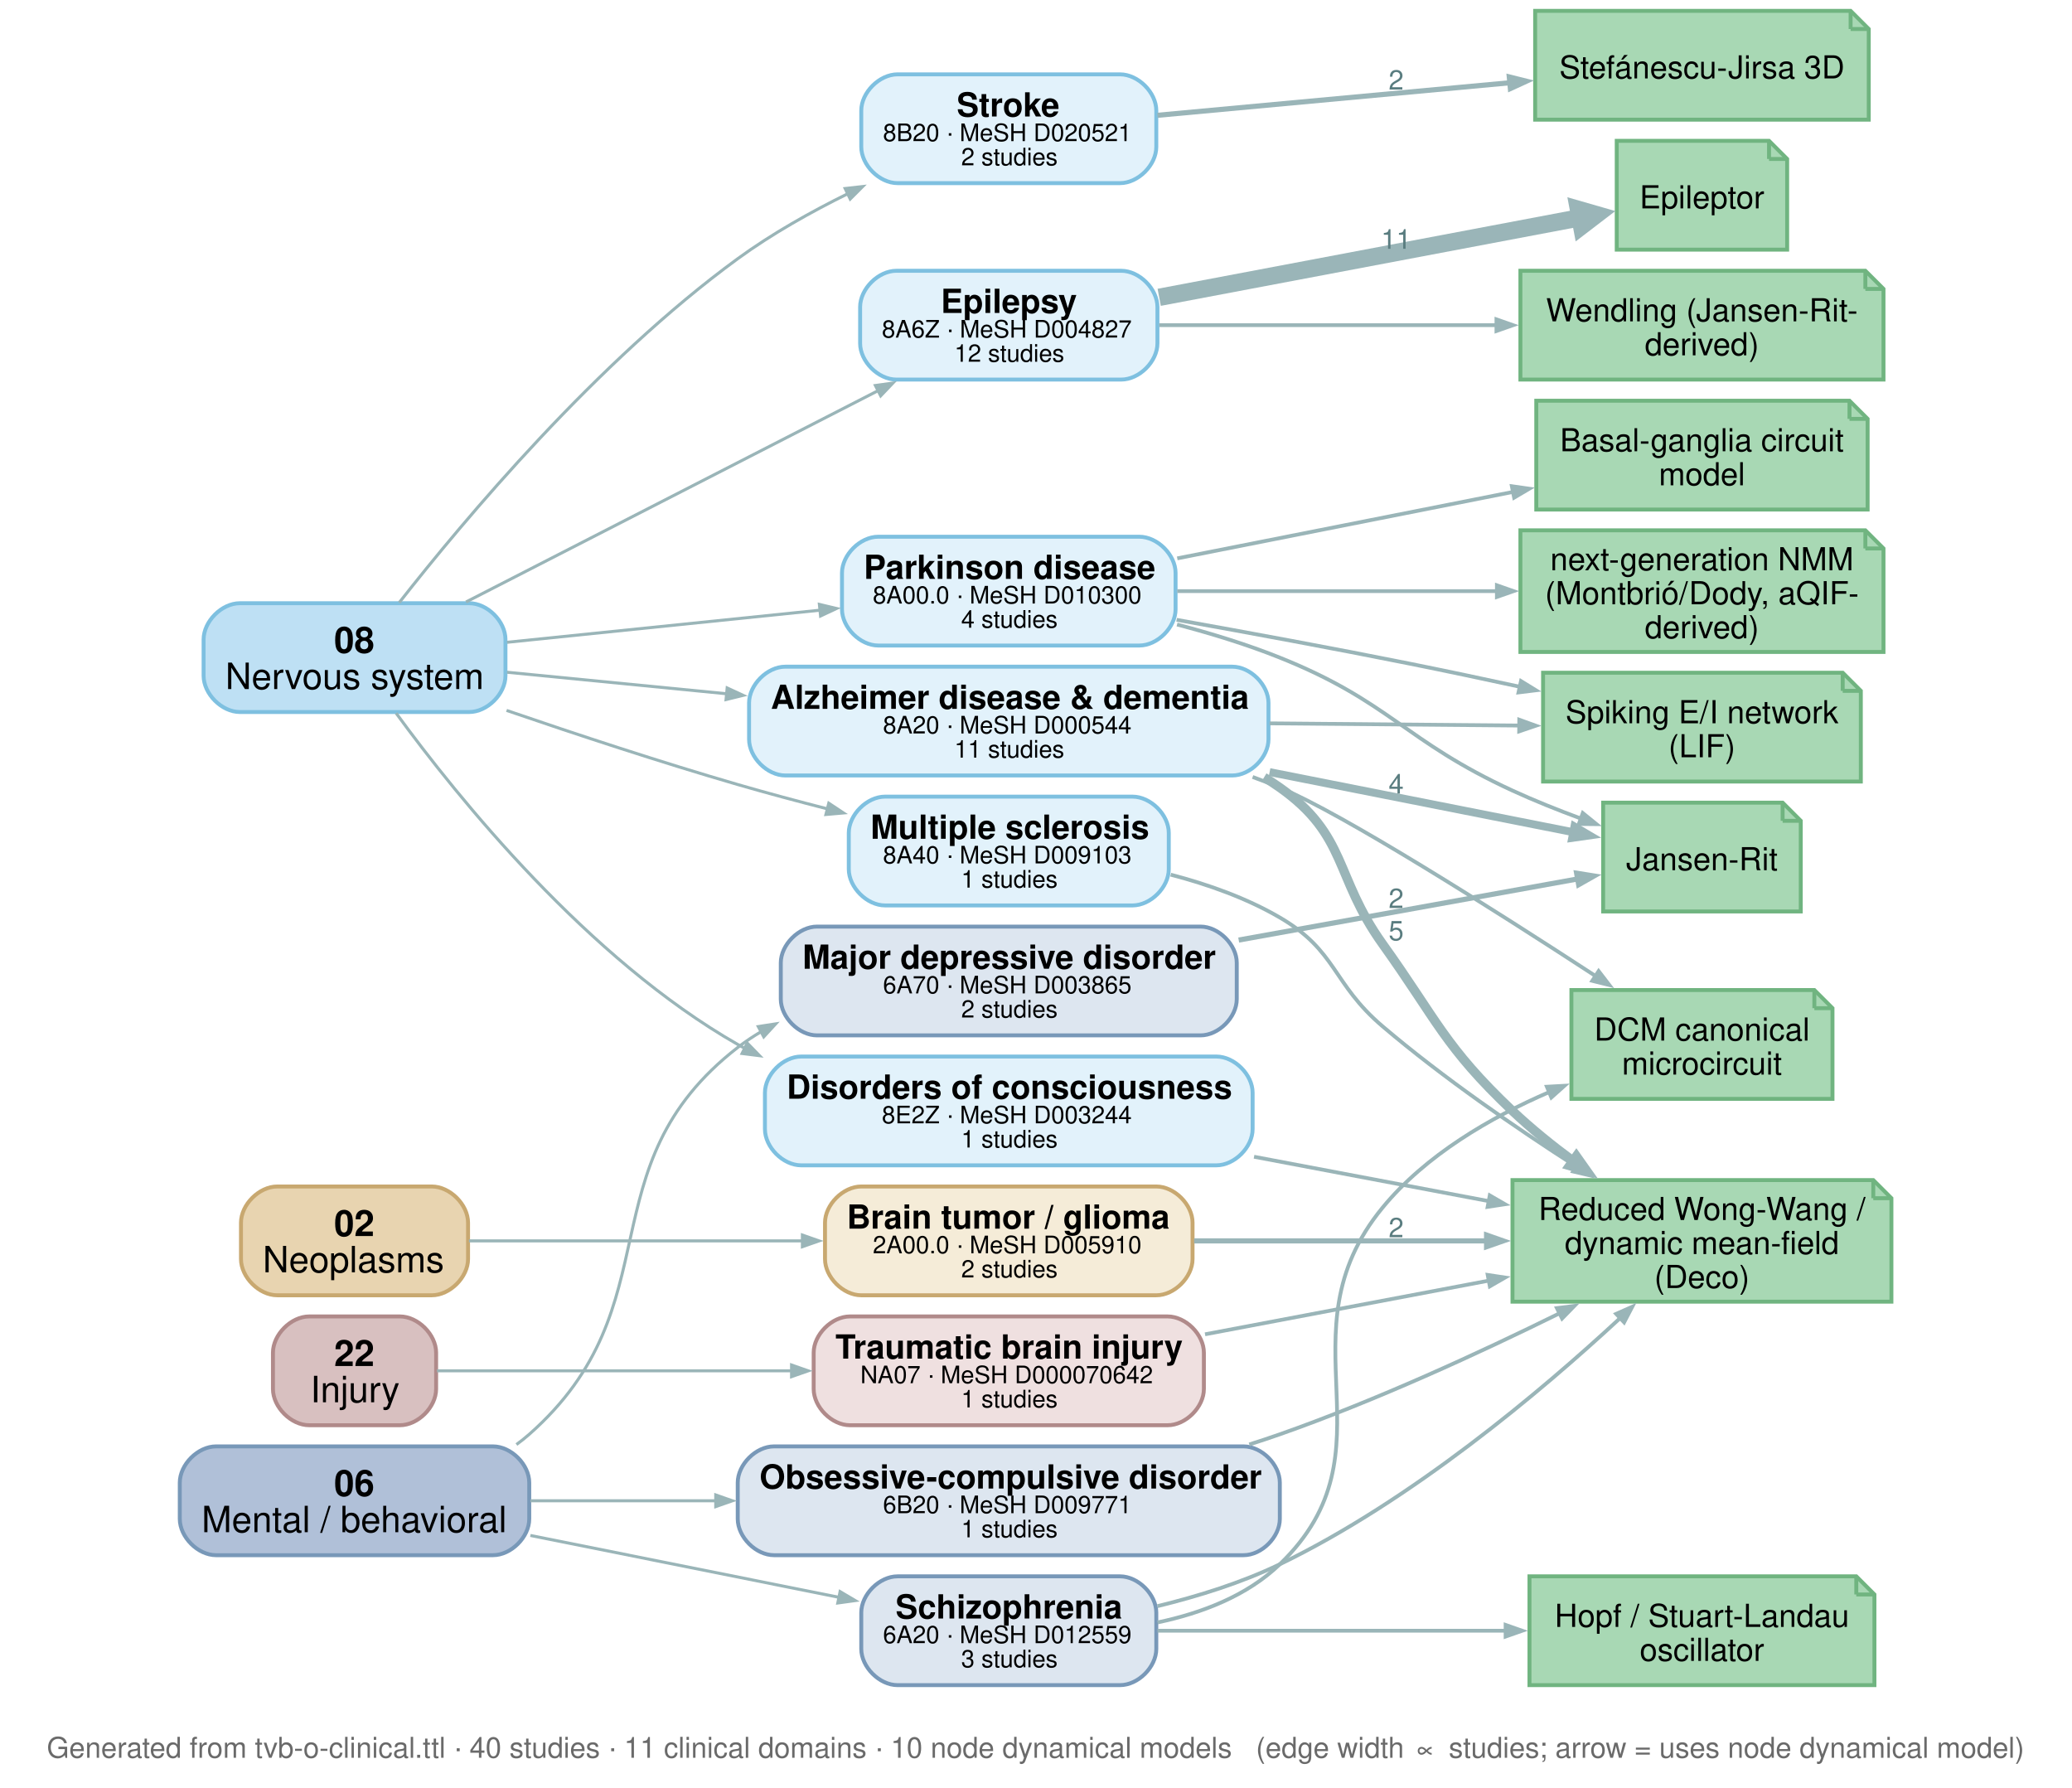
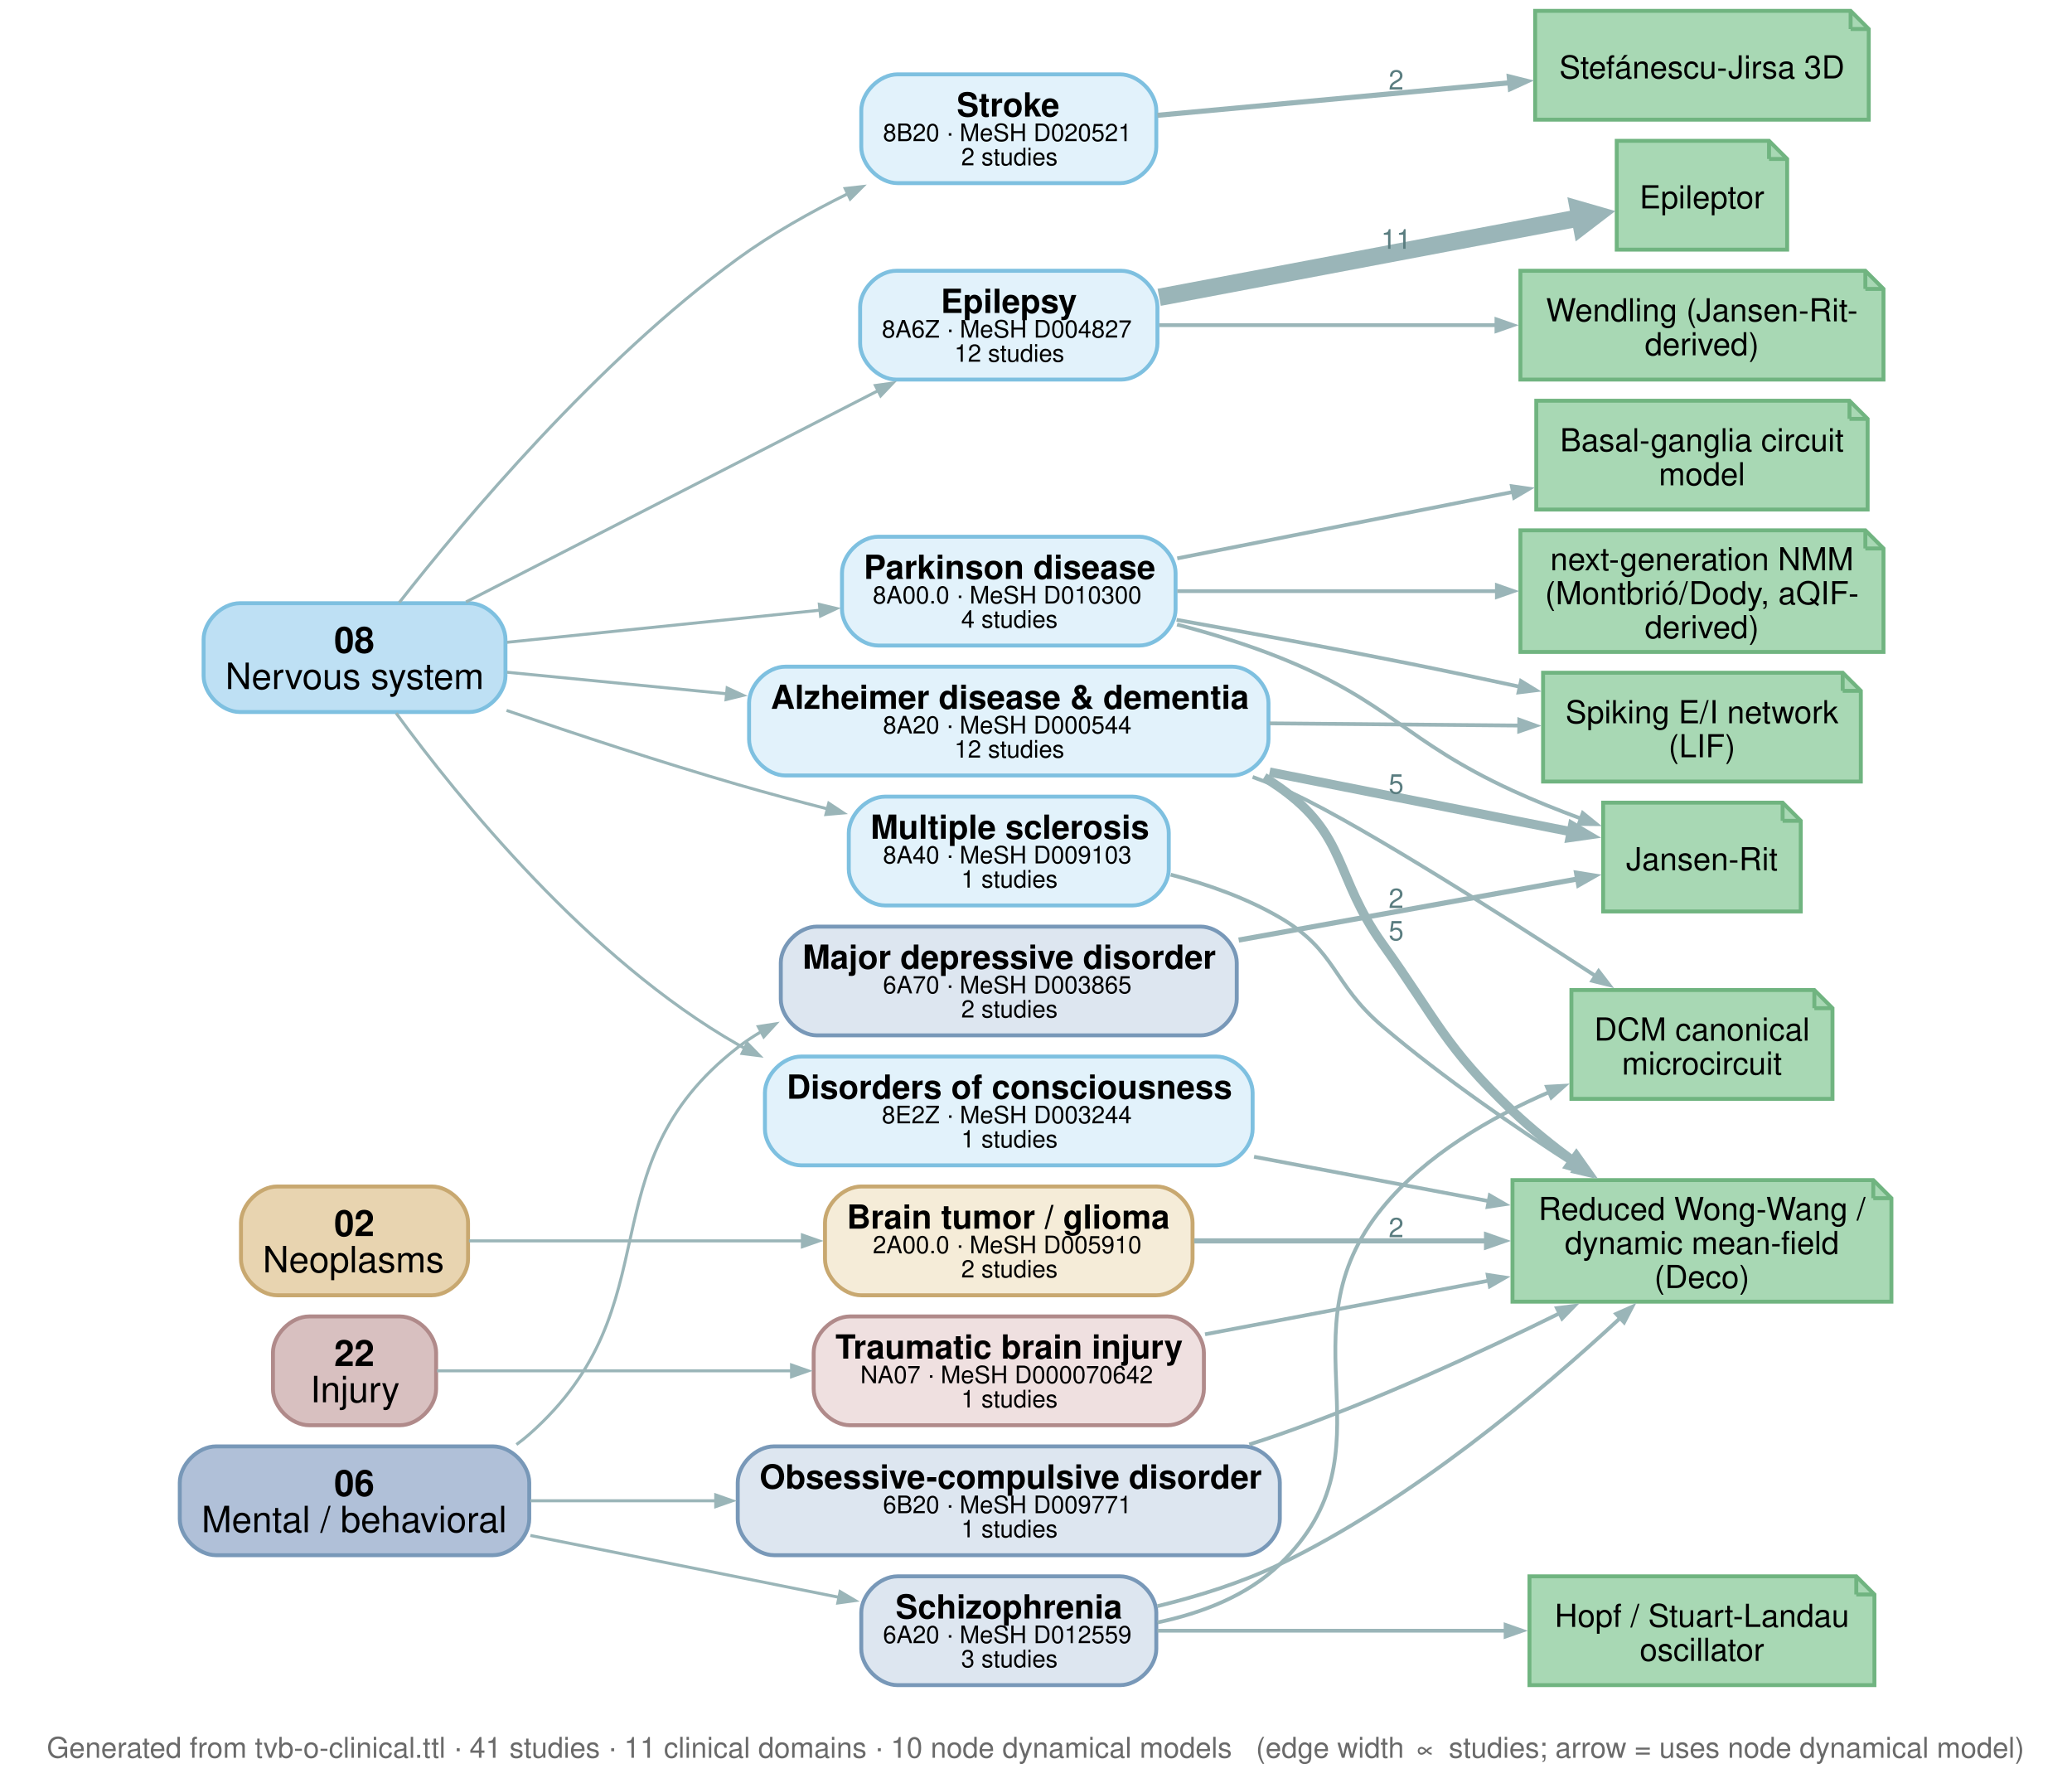
<svg xmlns="http://www.w3.org/2000/svg" width="451pt" height="389pt" viewBox="0.00 0.00 451.00 389.00">
  <g id="graph0" class="graph" transform="scale(0.657706 0.657706) rotate(0) translate(3.6 587.85)">
-     <text xml:space="preserve" text-anchor="middle" x="339.12" y="-6.22" font-family="Helvetica,sans-Serif" font-size="9.50" fill="#6a6a6a">Generated from tvb-o-clinical.ttl · 40 studies · 11 clinical domains · 10 node dynamical models   (edge width ∝ studies; arrow = uses node dynamical model)</text>
+     <text xml:space="preserve" text-anchor="middle" x="339.12" y="-6.22" font-family="Helvetica,sans-Serif" font-size="9.50" fill="#6a6a6a">Generated from tvb-o-clinical.ttl · 41 studies · 11 clinical domains · 10 node dynamical models   (edge width ∝ studies; arrow = uses node dynamical model)</text>
    <g id="node1" class="node">
      <path fill="#bee0f4" stroke="#7ec0e0" stroke-width="1.3" d="M151.68,-388.25C151.68,-388.25 75.78,-388.25 75.78,-388.25 69.78,-388.25 63.78,-382.25 63.78,-376.25 63.78,-376.25 63.78,-364.25 63.78,-364.25 63.78,-358.25 69.78,-352.25 75.78,-352.25 75.78,-352.25 151.68,-352.25 151.68,-352.25 157.68,-352.25 163.68,-358.25 163.68,-364.25 163.68,-364.25 163.68,-376.25 163.68,-376.25 163.68,-382.25 157.68,-388.25 151.68,-388.25" />
      <text xml:space="preserve" text-anchor="start" x="106.98" y="-371.85" font-family="Helvetica,sans-Serif" font-weight="bold" font-size="12.00">08</text>
      <text xml:space="preserve" text-anchor="start" x="70.98" y="-359.85" font-family="Helvetica,sans-Serif" font-size="12.00">Nervous system</text>
    </g>
    <g id="node5" class="node">
      <path fill="#e2f2fb" stroke="#7ec0e0" stroke-width="1.3" d="M367.45,-498.25C367.45,-498.25 293.05,-498.25 293.05,-498.25 287.05,-498.25 281.05,-492.25 281.05,-486.25 281.05,-486.25 281.05,-474.25 281.05,-474.25 281.05,-468.25 287.05,-462.25 293.05,-462.25 293.05,-462.25 367.45,-462.25 367.45,-462.25 373.45,-462.25 379.45,-468.25 379.45,-474.25 379.45,-474.25 379.45,-486.25 379.45,-486.25 379.45,-492.25 373.45,-498.25 367.45,-498.25" />
      <text xml:space="preserve" text-anchor="start" x="307.75" y="-484.3" font-family="Helvetica,sans-Serif" font-weight="bold" font-size="11.00">Epilepsy</text>
      <text xml:space="preserve" text-anchor="start" x="288.25" y="-476.15" font-family="Helvetica,sans-Serif" font-size="8.00">8A6Z · MeSH D004827</text>
      <text xml:space="preserve" text-anchor="start" x="312.25" y="-468.15" font-family="Helvetica,sans-Serif" font-size="8.00">12 studies</text>
    </g>
    <g id="edge1" class="edge">
      <path fill="none" stroke="#9ab5b8" d="M150.63,-388.66C188.22,-407.94 247.21,-438.18 287.01,-458.59" />
      <polygon fill="#9ab5b8" stroke="#9ab5b8" points="286.11,-460.29 291.88,-461.09 287.86,-456.87 286.11,-460.29" />
    </g>
    <g id="node6" class="node">
      <path fill="#e2f2fb" stroke="#7ec0e0" stroke-width="1.3" d="M404.2,-367.25C404.2,-367.25 256.3,-367.25 256.3,-367.25 250.3,-367.25 244.3,-361.25 244.3,-355.25 244.3,-355.25 244.3,-343.25 244.3,-343.25 244.3,-337.25 250.3,-331.25 256.3,-331.25 256.3,-331.25 404.2,-331.25 404.2,-331.25 410.2,-331.25 416.2,-337.25 416.2,-343.25 416.2,-343.25 416.2,-355.25 416.2,-355.25 416.2,-361.25 410.2,-367.25 404.2,-367.25" />
      <text xml:space="preserve" text-anchor="start" x="251.5" y="-353.3" font-family="Helvetica,sans-Serif" font-weight="bold" font-size="11.00">Alzheimer disease &amp; dementia</text>
      <text xml:space="preserve" text-anchor="start" x="288.62" y="-345.15" font-family="Helvetica,sans-Serif" font-size="8.00">8A20 · MeSH D000544</text>
-       <text xml:space="preserve" text-anchor="start" x="312.25" y="-337.15" font-family="Helvetica,sans-Serif" font-size="8.00">11 studies</text>
+       <text xml:space="preserve" text-anchor="start" x="312.25" y="-337.15" font-family="Helvetica,sans-Serif" font-size="8.00">12 studies</text>
    </g>
    <g id="edge2" class="edge">
      <path fill="none" stroke="#9ab5b8" d="M164.21,-365.41C185.91,-363.28 212.1,-360.72 237.16,-358.26" />
      <polygon fill="#9ab5b8" stroke="#9ab5b8" points="237.05,-360.21 242.34,-357.76 236.68,-356.38 237.05,-360.21" />
    </g>
    <g id="node7" class="node">
      <path fill="#e2f2fb" stroke="#7ec0e0" stroke-width="1.3" d="M373.45,-410.25C373.45,-410.25 287.05,-410.25 287.05,-410.25 281.05,-410.25 275.05,-404.25 275.05,-398.25 275.05,-398.25 275.05,-386.25 275.05,-386.25 275.05,-380.25 281.05,-374.25 287.05,-374.25 287.05,-374.25 373.45,-374.25 373.45,-374.25 379.45,-374.25 385.45,-380.25 385.45,-386.25 385.45,-386.25 385.45,-398.25 385.45,-398.25 385.45,-404.25 379.45,-410.25 373.45,-410.25" />
      <text xml:space="preserve" text-anchor="start" x="282.25" y="-396.3" font-family="Helvetica,sans-Serif" font-weight="bold" font-size="11.00">Parkinson disease</text>
      <text xml:space="preserve" text-anchor="start" x="285.25" y="-388.15" font-family="Helvetica,sans-Serif" font-size="8.00">8A00.0 · MeSH D010300</text>
      <text xml:space="preserve" text-anchor="start" x="314.5" y="-380.15" font-family="Helvetica,sans-Serif" font-size="8.00">4 studies</text>
    </g>
    <g id="edge4" class="edge">
      <path fill="none" stroke="#9ab5b8" d="M164.21,-375.32C195.06,-378.49 234.98,-382.58 267.84,-385.95" />
      <polygon fill="#9ab5b8" stroke="#9ab5b8" points="267.57,-387.86 273.24,-386.51 267.96,-384.03 267.57,-387.86" />
    </g>
    <g id="node8" class="node">
      <path fill="#e2f2fb" stroke="#7ec0e0" stroke-width="1.3" d="M367.07,-563.25C367.07,-563.25 293.43,-563.25 293.43,-563.25 287.43,-563.25 281.43,-557.25 281.43,-551.25 281.43,-551.25 281.43,-539.25 281.43,-539.25 281.43,-533.25 287.43,-527.25 293.43,-527.25 293.43,-527.25 367.07,-527.25 367.07,-527.25 373.07,-527.25 379.07,-533.25 379.07,-539.25 379.07,-539.25 379.07,-551.25 379.07,-551.25 379.07,-557.25 373.07,-563.25 367.07,-563.25" />
      <text xml:space="preserve" text-anchor="start" x="313" y="-549.3" font-family="Helvetica,sans-Serif" font-weight="bold" font-size="11.00">Stroke</text>
      <text xml:space="preserve" text-anchor="start" x="288.62" y="-541.15" font-family="Helvetica,sans-Serif" font-size="8.00">8B20 · MeSH D020521</text>
      <text xml:space="preserve" text-anchor="start" x="314.5" y="-533.15" font-family="Helvetica,sans-Serif" font-size="8.00">2 studies</text>
    </g>
    <g id="edge5" class="edge">
      <path fill="none" stroke="#9ab5b8" d="M128.52,-388.45C150.04,-415.9 194,-468.29 240.55,-502.25 251.72,-510.4 264.67,-517.69 277.17,-523.85" />
      <polygon fill="#9ab5b8" stroke="#9ab5b8" points="276.1,-525.47 281.89,-526.12 277.77,-522 276.1,-525.47" />
    </g>
    <g id="node9" class="node">
      <path fill="#e2f2fb" stroke="#7ec0e0" stroke-width="1.3" d="M371.2,-324.25C371.2,-324.25 289.3,-324.25 289.3,-324.25 283.3,-324.25 277.3,-318.25 277.3,-312.25 277.3,-312.25 277.3,-300.25 277.3,-300.25 277.3,-294.25 283.3,-288.25 289.3,-288.25 289.3,-288.25 371.2,-288.25 371.2,-288.25 377.2,-288.25 383.2,-294.25 383.2,-300.25 383.2,-300.25 383.2,-312.25 383.2,-312.25 383.2,-318.25 377.2,-324.25 371.2,-324.25" />
      <text xml:space="preserve" text-anchor="start" x="284.5" y="-310.3" font-family="Helvetica,sans-Serif" font-weight="bold" font-size="11.00">Multiple sclerosis</text>
      <text xml:space="preserve" text-anchor="start" x="288.62" y="-302.15" font-family="Helvetica,sans-Serif" font-size="8.00">8A40 · MeSH D009103</text>
      <text xml:space="preserve" text-anchor="start" x="314.5" y="-294.15" font-family="Helvetica,sans-Serif" font-size="8.00">1 studies</text>
    </g>
    <g id="edge7" class="edge">
      <path fill="none" stroke="#9ab5b8" d="M164.04,-352.78C187.14,-344.86 215.12,-335.64 240.55,-328.25 250.17,-325.46 260.45,-322.7 270.47,-320.14" />
      <polygon fill="#9ab5b8" stroke="#9ab5b8" points="270.68,-322.07 275.54,-318.85 269.73,-318.34 270.68,-322.07" />
    </g>
    <g id="node10" class="node">
      <path fill="#e2f2fb" stroke="#7ec0e0" stroke-width="1.3" d="M398.95,-238.25C398.95,-238.25 261.55,-238.25 261.55,-238.25 255.55,-238.25 249.55,-232.25 249.55,-226.25 249.55,-226.25 249.55,-214.25 249.55,-214.25 249.55,-208.25 255.55,-202.25 261.55,-202.25 261.55,-202.25 398.95,-202.25 398.95,-202.25 404.95,-202.25 410.95,-208.25 410.95,-214.25 410.95,-214.25 410.95,-226.25 410.95,-226.25 410.95,-232.25 404.95,-238.25 398.95,-238.25" />
      <text xml:space="preserve" text-anchor="start" x="256.75" y="-224.3" font-family="Helvetica,sans-Serif" font-weight="bold" font-size="11.00">Disorders of consciousness</text>
      <text xml:space="preserve" text-anchor="start" x="288.25" y="-216.15" font-family="Helvetica,sans-Serif" font-size="8.00">8E2Z · MeSH D003244</text>
      <text xml:space="preserve" text-anchor="start" x="314.5" y="-208.15" font-family="Helvetica,sans-Serif" font-size="8.00">1 studies</text>
    </g>
    <g id="edge9" class="edge">
      <path fill="none" stroke="#9ab5b8" d="M127.5,-351.86C148.01,-323.78 191.02,-270.51 240.55,-242.25 241.33,-241.81 242.11,-241.37 242.9,-240.95" />
      <polygon fill="#9ab5b8" stroke="#9ab5b8" points="243.69,-242.71 247.76,-238.53 241.98,-239.26 243.69,-242.71" />
    </g>
    <g id="node2" class="node">
      <path fill="#e8d4b0" stroke="#c8a870" stroke-width="1.3" d="M139.3,-195.25C139.3,-195.25 88.15,-195.25 88.15,-195.25 82.15,-195.25 76.15,-189.25 76.15,-183.25 76.15,-183.25 76.15,-171.25 76.15,-171.25 76.15,-165.25 82.15,-159.25 88.15,-159.25 88.15,-159.25 139.3,-159.25 139.3,-159.25 145.3,-159.25 151.3,-165.25 151.3,-171.25 151.3,-171.25 151.3,-183.25 151.3,-183.25 151.3,-189.25 145.3,-195.25 139.3,-195.25" />
      <text xml:space="preserve" text-anchor="start" x="106.98" y="-178.85" font-family="Helvetica,sans-Serif" font-weight="bold" font-size="12.00">02</text>
      <text xml:space="preserve" text-anchor="start" x="83.35" y="-166.85" font-family="Helvetica,sans-Serif" font-size="12.00">Neoplasms</text>
    </g>
    <g id="node11" class="node">
      <path fill="#f5ecd8" stroke="#c8a870" stroke-width="1.3" d="M379.07,-195.25C379.07,-195.25 281.43,-195.25 281.43,-195.25 275.43,-195.25 269.43,-189.25 269.43,-183.25 269.43,-183.25 269.43,-171.25 269.43,-171.25 269.43,-165.25 275.43,-159.25 281.43,-159.25 281.43,-159.25 379.07,-159.25 379.07,-159.25 385.07,-159.25 391.07,-165.25 391.07,-171.25 391.07,-171.25 391.07,-183.25 391.07,-183.25 391.07,-189.25 385.07,-195.25 379.07,-195.25" />
      <text xml:space="preserve" text-anchor="start" x="276.62" y="-181.3" font-family="Helvetica,sans-Serif" font-weight="bold" font-size="11.00">Brain tumor / glioma</text>
      <text xml:space="preserve" text-anchor="start" x="285.25" y="-173.15" font-family="Helvetica,sans-Serif" font-size="8.00">2A00.0 · MeSH D005910</text>
      <text xml:space="preserve" text-anchor="start" x="314.5" y="-165.15" font-family="Helvetica,sans-Serif" font-size="8.00">2 studies</text>
    </g>
    <g id="edge6" class="edge">
      <path fill="none" stroke="#9ab5b8" d="M151.6,-177.25C181.94,-177.25 225.73,-177.25 262.24,-177.25" />
      <polygon fill="#9ab5b8" stroke="#9ab5b8" points="261.95,-179.18 267.45,-177.25 261.95,-175.33 261.95,-179.18" />
    </g>
    <g id="node3" class="node">
      <path fill="#b0c0d8" stroke="#7898b8" stroke-width="1.3" d="M159.55,-109.25C159.55,-109.25 67.9,-109.25 67.9,-109.25 61.9,-109.25 55.9,-103.25 55.9,-97.25 55.9,-97.25 55.9,-85.25 55.9,-85.25 55.9,-79.25 61.9,-73.25 67.9,-73.25 67.9,-73.25 159.55,-73.25 159.55,-73.25 165.55,-73.25 171.55,-79.25 171.55,-85.25 171.55,-85.25 171.55,-97.25 171.55,-97.25 171.55,-103.25 165.55,-109.25 159.55,-109.25" />
      <text xml:space="preserve" text-anchor="start" x="106.98" y="-92.85" font-family="Helvetica,sans-Serif" font-weight="bold" font-size="12.00">06</text>
      <text xml:space="preserve" text-anchor="start" x="63.1" y="-80.85" font-family="Helvetica,sans-Serif" font-size="12.00">Mental / behavioral</text>
    </g>
    <g id="node12" class="node">
      <path fill="#dde6f0" stroke="#7898b8" stroke-width="1.3" d="M367.07,-66.25C367.07,-66.25 293.43,-66.25 293.43,-66.25 287.43,-66.25 281.43,-60.25 281.43,-54.25 281.43,-54.25 281.43,-42.25 281.43,-42.25 281.43,-36.25 287.43,-30.25 293.43,-30.25 293.43,-30.25 367.07,-30.25 367.07,-30.25 373.07,-30.25 379.07,-36.25 379.07,-42.25 379.07,-42.25 379.07,-54.25 379.07,-54.25 379.07,-60.25 373.07,-66.25 367.07,-66.25" />
      <text xml:space="preserve" text-anchor="start" x="292.75" y="-52.3" font-family="Helvetica,sans-Serif" font-weight="bold" font-size="11.00">Schizophrenia</text>
      <text xml:space="preserve" text-anchor="start" x="288.62" y="-44.15" font-family="Helvetica,sans-Serif" font-size="8.00">6A20 · MeSH D012559</text>
      <text xml:space="preserve" text-anchor="start" x="314.5" y="-36.15" font-family="Helvetica,sans-Serif" font-size="8.00">3 studies</text>
    </g>
    <g id="edge3" class="edge">
      <path fill="none" stroke="#9ab5b8" d="M171.93,-79.78C203.68,-73.42 242.98,-65.54 274.35,-59.25" />
      <polygon fill="#9ab5b8" stroke="#9ab5b8" points="274.42,-61.2 279.44,-58.23 273.66,-57.43 274.42,-61.2" />
    </g>
    <g id="node13" class="node">
      <path fill="#dde6f0" stroke="#7898b8" stroke-width="1.3" d="M393.7,-281.25C393.7,-281.25 266.8,-281.25 266.8,-281.25 260.8,-281.25 254.8,-275.25 254.8,-269.25 254.8,-269.25 254.8,-257.25 254.8,-257.25 254.8,-251.25 260.8,-245.25 266.8,-245.25 266.8,-245.25 393.7,-245.25 393.7,-245.25 399.7,-245.25 405.7,-251.25 405.7,-257.25 405.7,-257.25 405.7,-269.25 405.7,-269.25 405.7,-275.25 399.7,-281.25 393.7,-281.25" />
      <text xml:space="preserve" text-anchor="start" x="262" y="-267.3" font-family="Helvetica,sans-Serif" font-weight="bold" font-size="11.00">Major depressive disorder</text>
      <text xml:space="preserve" text-anchor="start" x="288.62" y="-259.15" font-family="Helvetica,sans-Serif" font-size="8.00">6A70 · MeSH D003865</text>
      <text xml:space="preserve" text-anchor="start" x="314.5" y="-251.15" font-family="Helvetica,sans-Serif" font-size="8.00">2 studies</text>
    </g>
    <g id="edge10" class="edge">
      <path fill="none" stroke="#9ab5b8" d="M167.31,-109.86C168.78,-110.93 170.2,-112.06 171.55,-113.25 220.01,-156 189.48,-201.64 240.55,-241.25 243.08,-243.21 245.76,-245 248.56,-246.64" />
      <polygon fill="#9ab5b8" stroke="#9ab5b8" points="247.35,-248.17 253.11,-249.06 249.16,-244.77 247.35,-248.17" />
    </g>
    <g id="node14" class="node">
      <path fill="#dde6f0" stroke="#7898b8" stroke-width="1.3" d="M407.95,-109.25C407.95,-109.25 252.55,-109.25 252.55,-109.25 246.55,-109.25 240.55,-103.25 240.55,-97.25 240.55,-97.25 240.55,-85.25 240.55,-85.25 240.55,-79.25 246.55,-73.25 252.55,-73.25 252.55,-73.25 407.95,-73.25 407.95,-73.25 413.95,-73.25 419.95,-79.25 419.95,-85.25 419.95,-85.25 419.95,-97.25 419.95,-97.25 419.95,-103.25 413.95,-109.25 407.95,-109.25" />
      <text xml:space="preserve" text-anchor="start" x="247.75" y="-95.3" font-family="Helvetica,sans-Serif" font-weight="bold" font-size="11.00">Obsessive-compulsive disorder</text>
      <text xml:space="preserve" text-anchor="start" x="288.62" y="-87.15" font-family="Helvetica,sans-Serif" font-size="8.00">6B20 · MeSH D009771</text>
      <text xml:space="preserve" text-anchor="start" x="314.5" y="-79.15" font-family="Helvetica,sans-Serif" font-size="8.00">1 studies</text>
    </g>
    <g id="edge11" class="edge">
      <path fill="none" stroke="#9ab5b8" d="M171.93,-91.25C190.86,-91.25 212.47,-91.25 233.48,-91.25" />
      <polygon fill="#9ab5b8" stroke="#9ab5b8" points="233.27,-93.18 238.77,-91.25 233.27,-89.33 233.27,-93.18" />
    </g>
    <g id="node4" class="node">
      <path fill="#d8c0c0" stroke="#b08a8a" stroke-width="1.3" d="M128.73,-152.25C128.73,-152.25 98.73,-152.25 98.73,-152.25 92.73,-152.25 86.73,-146.25 86.73,-140.25 86.73,-140.25 86.73,-128.25 86.73,-128.25 86.73,-122.25 92.73,-116.25 98.73,-116.25 98.73,-116.25 128.73,-116.25 128.73,-116.25 134.73,-116.25 140.73,-122.25 140.73,-128.25 140.73,-128.25 140.73,-140.25 140.73,-140.25 140.73,-146.25 134.73,-152.25 128.73,-152.25" />
      <text xml:space="preserve" text-anchor="start" x="106.98" y="-135.85" font-family="Helvetica,sans-Serif" font-weight="bold" font-size="12.00">22</text>
      <text xml:space="preserve" text-anchor="start" x="99.1" y="-123.85" font-family="Helvetica,sans-Serif" font-size="12.00">Injury</text>
    </g>
    <g id="node15" class="node">
      <path fill="#efe0e0" stroke="#b08a8a" stroke-width="1.3" d="M382.82,-152.25C382.82,-152.25 277.68,-152.25 277.68,-152.25 271.68,-152.25 265.68,-146.25 265.68,-140.25 265.68,-140.25 265.68,-128.25 265.68,-128.25 265.68,-122.25 271.68,-116.25 277.68,-116.25 277.68,-116.25 382.82,-116.25 382.82,-116.25 388.82,-116.25 394.82,-122.25 394.82,-128.25 394.82,-128.25 394.82,-140.25 394.82,-140.25 394.82,-146.25 388.82,-152.25 382.82,-152.25" />
      <text xml:space="preserve" text-anchor="start" x="272.88" y="-138.3" font-family="Helvetica,sans-Serif" font-weight="bold" font-size="11.00">Traumatic brain injury</text>
      <text xml:space="preserve" text-anchor="start" x="281.12" y="-130.15" font-family="Helvetica,sans-Serif" font-size="8.00">NA07 · MeSH D000070642</text>
      <text xml:space="preserve" text-anchor="start" x="314.5" y="-122.15" font-family="Helvetica,sans-Serif" font-size="8.00">1 studies</text>
    </g>
    <g id="edge8" class="edge">
      <path fill="none" stroke="#9ab5b8" d="M141.03,-134.25C170.12,-134.25 218.19,-134.25 258.47,-134.25" />
      <polygon fill="#9ab5b8" stroke="#9ab5b8" points="258.36,-136.18 263.86,-134.25 258.36,-132.33 258.36,-136.18" />
    </g>
    <g id="node17" class="node">
      <polygon fill="#a8d8b4" stroke="#70b480" stroke-width="1.3" points="581.85,-541.25 531.45,-541.25 531.45,-505.25 587.85,-505.25 587.85,-535.25 581.85,-541.25" />
      <polyline fill="none" stroke="#70b480" stroke-width="1.3" points="581.85,-541.25 581.85,-535.25" />
      <polyline fill="none" stroke="#70b480" stroke-width="1.3" points="587.85,-535.25 581.85,-535.25" />
      <text xml:space="preserve" text-anchor="middle" x="559.65" y="-518.9" font-family="Helvetica,sans-Serif" font-size="10.50">Epileptor</text>
    </g>
    <g id="edge20" class="edge">
      <path fill="none" stroke="#9ab5b8" stroke-width="5.75" d="M380.03,-489.47C421.69,-497.35 480.84,-508.54 519.47,-515.84" />
      <polygon fill="#9ab5b8" stroke="#9ab5b8" stroke-width="5.75" points="518.8,-518.53 524.71,-516.83 519.82,-513.09 518.8,-518.53" />
      <text xml:space="preserve" text-anchor="middle" x="458.45" y="-505.52" font-family="Helvetica,sans-Serif" font-size="9.00" fill="#5a7d80">11</text>
    </g>
    <g id="node24" class="node">
      <polygon fill="#a8d8b4" stroke="#70b480" stroke-width="1.3" points="613.73,-498.25 499.57,-498.25 499.57,-462.25 619.73,-462.25 619.73,-492.25 613.73,-498.25" />
      <polyline fill="none" stroke="#70b480" stroke-width="1.3" points="613.73,-498.25 613.73,-492.25" />
      <polyline fill="none" stroke="#70b480" stroke-width="1.3" points="619.73,-492.25 613.73,-492.25" />
      <text xml:space="preserve" text-anchor="middle" x="559.65" y="-481.52" font-family="Helvetica,sans-Serif" font-size="10.50">Wendling (Jansen-Rit-</text>
      <text xml:space="preserve" text-anchor="middle" x="559.65" y="-470.27" font-family="Helvetica,sans-Serif" font-size="10.50">derived)</text>
    </g>
    <g id="edge21" class="edge">
      <path fill="none" stroke="#9ab5b8" stroke-width="1.25" d="M380.03,-480.25C412.7,-480.25 456.12,-480.25 491.97,-480.25" />
      <polygon fill="#9ab5b8" stroke="#9ab5b8" stroke-width="1.25" points="491.64,-482.18 497.14,-480.25 491.64,-478.33 491.64,-482.18" />
    </g>
    <g id="node16" class="node">
      <polygon fill="#a8d8b4" stroke="#70b480" stroke-width="1.3" points="616.35,-197.37 496.95,-197.37 496.95,-157.13 622.35,-157.13 622.35,-191.37 616.35,-197.37" />
      <polyline fill="none" stroke="#70b480" stroke-width="1.3" points="616.35,-197.37 616.35,-191.37" />
      <polyline fill="none" stroke="#70b480" stroke-width="1.3" points="622.35,-191.37 616.35,-191.37" />
      <text xml:space="preserve" text-anchor="middle" x="559.65" y="-184.15" font-family="Helvetica,sans-Serif" font-size="10.50">Reduced Wong-Wang /</text>
      <text xml:space="preserve" text-anchor="middle" x="559.65" y="-172.9" font-family="Helvetica,sans-Serif" font-size="10.50">dynamic mean-field</text>
      <text xml:space="preserve" text-anchor="middle" x="559.65" y="-161.65" font-family="Helvetica,sans-Serif" font-size="10.50">(Deco)</text>
    </g>
    <g id="edge17" class="edge">
      <path fill="none" stroke="#9ab5b8" stroke-width="3.05" d="M414.74,-330.64C416.53,-329.57 418.27,-328.44 419.95,-327.25 442.41,-311.34 437.93,-297.88 453.95,-275.5 472.06,-250.2 474.38,-241.67 496.95,-220.25 503.08,-214.44 510.05,-208.82 517.04,-203.66" />
      <polygon fill="#9ab5b8" stroke="#9ab5b8" stroke-width="3.05" points="518.09,-205.28 521.46,-200.52 515.86,-202.14 518.09,-205.28" />
      <text xml:space="preserve" text-anchor="middle" x="458.45" y="-276.7" font-family="Helvetica,sans-Serif" font-size="9.00" fill="#5a7d80">5</text>
    </g>
    <g id="node18" class="node">
      <polygon fill="#a8d8b4" stroke="#70b480" stroke-width="1.3" points="586.35,-322.25 526.95,-322.25 526.95,-286.25 592.35,-286.25 592.35,-316.25 586.35,-322.25" />
      <polyline fill="none" stroke="#70b480" stroke-width="1.3" points="586.35,-322.25 586.35,-316.25" />
      <polyline fill="none" stroke="#70b480" stroke-width="1.3" points="592.35,-316.25 586.35,-316.25" />
      <text xml:space="preserve" text-anchor="middle" x="559.65" y="-299.9" font-family="Helvetica,sans-Serif" font-size="10.50">Jansen-Rit</text>
    </g>
    <g id="edge16" class="edge">
-       <path fill="none" stroke="#9ab5b8" stroke-width="2.6" d="M416.57,-332.37C450.99,-325.55 489.12,-318.01 517.21,-312.45" />
-       <polygon fill="#9ab5b8" stroke="#9ab5b8" stroke-width="2.6" points="517.44,-314.37 522.47,-311.41 516.7,-310.59 517.44,-314.37" />
-       <text xml:space="preserve" text-anchor="middle" x="458.45" y="-325.26" font-family="Helvetica,sans-Serif" font-size="9.00" fill="#5a7d80">4</text>
+       <path fill="none" stroke="#9ab5b8" stroke-width="3.05" d="M416.57,-332.37C450.69,-325.61 488.46,-318.14 516.47,-312.6" />
+       <polygon fill="#9ab5b8" stroke="#9ab5b8" stroke-width="3.05" points="516.78,-314.5 521.8,-311.54 516.03,-310.72 516.78,-314.5" />
+       <text xml:space="preserve" text-anchor="middle" x="458.45" y="-325.26" font-family="Helvetica,sans-Serif" font-size="9.00" fill="#5a7d80">5</text>
    </g>
    <g id="node19" class="node">
      <polygon fill="#a8d8b4" stroke="#70b480" stroke-width="1.3" points="596.85,-260.25 516.45,-260.25 516.45,-224.25 602.85,-224.25 602.85,-254.25 596.85,-260.25" />
      <polyline fill="none" stroke="#70b480" stroke-width="1.3" points="596.85,-260.25 596.85,-254.25" />
      <polyline fill="none" stroke="#70b480" stroke-width="1.3" points="602.85,-254.25 596.85,-254.25" />
      <text xml:space="preserve" text-anchor="middle" x="559.65" y="-243.53" font-family="Helvetica,sans-Serif" font-size="10.50">DCM canonical</text>
      <text xml:space="preserve" text-anchor="middle" x="559.65" y="-232.28" font-family="Helvetica,sans-Serif" font-size="10.50">microcircuit</text>
    </g>
    <g id="edge19" class="edge">
      <path fill="none" stroke="#9ab5b8" stroke-width="1.25" d="M410.95,-330.76C414.01,-329.64 417.02,-328.48 419.95,-327.25 440.98,-318.45 490.65,-286.94 524.47,-264.87" />
      <polygon fill="#9ab5b8" stroke="#9ab5b8" stroke-width="1.25" points="525.46,-266.52 529.01,-261.9 523.35,-263.3 525.46,-266.52" />
    </g>
    <g id="node20" class="node">
      <polygon fill="#a8d8b4" stroke="#70b480" stroke-width="1.3" points="606.23,-365.25 507.07,-365.25 507.07,-329.25 612.23,-329.25 612.23,-359.25 606.23,-365.25" />
      <polyline fill="none" stroke="#70b480" stroke-width="1.3" points="606.23,-365.25 606.23,-359.25" />
      <polyline fill="none" stroke="#70b480" stroke-width="1.3" points="612.23,-359.25 606.23,-359.25" />
      <text xml:space="preserve" text-anchor="middle" x="559.65" y="-348.52" font-family="Helvetica,sans-Serif" font-size="10.50">Spiking E/I network</text>
      <text xml:space="preserve" text-anchor="middle" x="559.65" y="-337.27" font-family="Helvetica,sans-Serif" font-size="10.50">(LIF)</text>
    </g>
    <g id="edge18" class="edge">
      <path fill="none" stroke="#9ab5b8" stroke-width="1.25" d="M416.57,-348.5C444.1,-348.26 474,-347.99 499.24,-347.77" />
      <polygon fill="#9ab5b8" stroke="#9ab5b8" stroke-width="1.25" points="499.19,-349.7 504.68,-347.72 499.16,-345.85 499.19,-349.7" />
    </g>
    <g id="edge24" class="edge">
      <path fill="none" stroke="#9ab5b8" stroke-width="1.25" d="M385.94,-381.2C397.37,-378.2 409.2,-374.56 419.95,-370.25 456.54,-355.59 461.14,-342.71 496.95,-326.25 504.15,-322.94 512,-319.8 519.61,-316.99" />
      <polygon fill="#9ab5b8" stroke="#9ab5b8" stroke-width="1.25" points="520.21,-318.82 524.74,-315.14 518.91,-315.2 520.21,-318.82" />
    </g>
    <g id="edge26" class="edge">
      <path fill="none" stroke="#9ab5b8" stroke-width="1.25" d="M385.8,-382.76C409.54,-378.51 437.66,-373.33 462.95,-368.25 474.8,-365.87 487.44,-363.19 499.53,-360.57" />
      <polygon fill="#9ab5b8" stroke="#9ab5b8" stroke-width="1.25" points="499.76,-362.49 504.72,-359.44 498.94,-358.73 499.76,-362.49" />
    </g>
    <g id="node22" class="node">
      <polygon fill="#a8d8b4" stroke="#70b480" stroke-width="1.3" points="608.48,-455.25 504.82,-455.25 504.82,-419.25 614.48,-419.25 614.48,-449.25 608.48,-455.25" />
      <polyline fill="none" stroke="#70b480" stroke-width="1.3" points="608.48,-455.25 608.48,-449.25" />
      <polyline fill="none" stroke="#70b480" stroke-width="1.3" points="614.48,-449.25 608.48,-449.25" />
      <text xml:space="preserve" text-anchor="middle" x="559.65" y="-438.52" font-family="Helvetica,sans-Serif" font-size="10.50">Basal-ganglia circuit</text>
      <text xml:space="preserve" text-anchor="middle" x="559.65" y="-427.27" font-family="Helvetica,sans-Serif" font-size="10.50">model</text>
    </g>
    <g id="edge25" class="edge">
      <path fill="none" stroke="#9ab5b8" stroke-width="1.25" d="M386.01,-403.09C419.64,-409.74 462.79,-418.28 497.54,-425.16" />
      <polygon fill="#9ab5b8" stroke="#9ab5b8" stroke-width="1.25" points="496.74,-426.96 502.51,-426.14 497.49,-423.18 496.74,-426.96" />
    </g>
    <g id="node25" class="node">
      <polygon fill="#a8d8b4" stroke="#70b480" stroke-width="1.3" points="613.73,-412.37 499.57,-412.37 499.57,-372.13 619.73,-372.13 619.73,-406.37 613.73,-412.37" />
      <polyline fill="none" stroke="#70b480" stroke-width="1.3" points="613.73,-412.37 613.73,-406.37" />
      <polyline fill="none" stroke="#70b480" stroke-width="1.3" points="619.73,-406.37 613.73,-406.37" />
      <text xml:space="preserve" text-anchor="middle" x="559.65" y="-399.15" font-family="Helvetica,sans-Serif" font-size="10.50">next-generation NMM</text>
      <text xml:space="preserve" text-anchor="middle" x="559.65" y="-387.9" font-family="Helvetica,sans-Serif" font-size="10.50">(Montbrió/Dody, aQIF-</text>
      <text xml:space="preserve" text-anchor="middle" x="559.65" y="-376.65" font-family="Helvetica,sans-Serif" font-size="10.50">derived)</text>
    </g>
    <g id="edge23" class="edge">
      <path fill="none" stroke="#9ab5b8" stroke-width="1.25" d="M386.01,-392.25C417.91,-392.25 458.36,-392.25 492.09,-392.25" />
      <polygon fill="#9ab5b8" stroke="#9ab5b8" stroke-width="1.25" points="491.79,-394.18 497.29,-392.25 491.79,-390.33 491.79,-394.18" />
    </g>
    <g id="node21" class="node">
      <polygon fill="#a8d8b4" stroke="#70b480" stroke-width="1.3" points="608.85,-584.25 504.45,-584.25 504.45,-548.25 614.85,-548.25 614.85,-578.25 608.85,-584.25" />
      <polyline fill="none" stroke="#70b480" stroke-width="1.3" points="608.85,-584.25 608.85,-578.25" />
      <polyline fill="none" stroke="#70b480" stroke-width="1.3" points="614.85,-578.25 608.85,-578.25" />
      <text xml:space="preserve" text-anchor="middle" x="559.65" y="-561.9" font-family="Helvetica,sans-Serif" font-size="10.50">Stefánescu-Jirsa 3D</text>
    </g>
    <g id="edge27" class="edge">
      <path fill="none" stroke="#9ab5b8" stroke-width="1.7" d="M379.48,-549.7C413.56,-552.85 459.54,-557.1 496.39,-560.5" />
      <polygon fill="#9ab5b8" stroke="#9ab5b8" stroke-width="1.7" points="495.89,-562.39 501.55,-560.98 496.25,-558.55 495.89,-562.39" />
      <text xml:space="preserve" text-anchor="middle" x="458.45" y="-558.21" font-family="Helvetica,sans-Serif" font-size="9.00" fill="#5a7d80">2</text>
    </g>
    <g id="edge30" class="edge">
      <path fill="none" stroke="#9ab5b8" stroke-width="1.25" d="M383.84,-298.43C396.22,-295.2 408.99,-290.65 419.95,-284.25 438.95,-273.15 437.19,-262.51 453.95,-248.25 473.96,-231.23 498.13,-214.61 518.21,-201.74" />
      <polygon fill="#9ab5b8" stroke="#9ab5b8" stroke-width="1.25" points="519.09,-203.45 522.7,-198.88 517.02,-200.21 519.09,-203.45" />
    </g>
    <g id="edge29" class="edge">
      <path fill="none" stroke="#9ab5b8" stroke-width="1.25" d="M411.42,-205.09C436.79,-200.29 464.61,-195.03 489.17,-190.39" />
      <polygon fill="#9ab5b8" stroke="#9ab5b8" stroke-width="1.25" points="489.43,-192.3 494.48,-189.38 488.72,-188.51 489.43,-192.3" />
    </g>
    <g id="edge15" class="edge">
      <path fill="none" stroke="#9ab5b8" stroke-width="1.7" d="M391.59,-177.25C421.43,-177.25 457.61,-177.25 488.66,-177.25" />
      <polygon fill="#9ab5b8" stroke="#9ab5b8" stroke-width="1.7" points="488.37,-179.18 493.87,-177.25 488.37,-175.33 488.37,-179.18" />
      <text xml:space="preserve" text-anchor="middle" x="458.45" y="-178.45" font-family="Helvetica,sans-Serif" font-size="9.00" fill="#5a7d80">2</text>
    </g>
    <g id="edge14" class="edge">
      <path fill="none" stroke="#9ab5b8" stroke-width="1.25" d="M379.47,-56.39C392.97,-59.68 407.38,-64.18 419.95,-70.25 463.41,-91.25 506.29,-127.34 532.61,-151.73" />
      <polygon fill="#9ab5b8" stroke="#9ab5b8" stroke-width="1.25" points="531.26,-153.1 536.59,-155.46 533.89,-150.29 531.26,-153.1" />
    </g>
    <g id="edge12" class="edge">
      <path fill="none" stroke="#9ab5b8" stroke-width="1.25" d="M379.49,-51C394.08,-54.07 409.09,-59.79 419.95,-70.25 459.26,-108.11 419.31,-146.07 453.95,-188.25 468.24,-205.65 489.59,-218.06 509.29,-226.57" />
      <polygon fill="#9ab5b8" stroke="#9ab5b8" stroke-width="1.25" points="508.33,-228.26 514.15,-228.58 509.81,-224.7 508.33,-228.26" />
    </g>
    <g id="node23" class="node">
      <polygon fill="#a8d8b4" stroke="#70b480" stroke-width="1.3" points="610.73,-66.25 502.57,-66.25 502.57,-30.25 616.73,-30.25 616.73,-60.25 610.73,-66.25" />
      <polyline fill="none" stroke="#70b480" stroke-width="1.3" points="610.73,-66.25 610.73,-60.25" />
      <polyline fill="none" stroke="#70b480" stroke-width="1.3" points="616.73,-60.25 610.73,-60.25" />
      <text xml:space="preserve" text-anchor="middle" x="559.65" y="-49.52" font-family="Helvetica,sans-Serif" font-size="10.50">Hopf / Stuart-Landau</text>
      <text xml:space="preserve" text-anchor="middle" x="559.65" y="-38.27" font-family="Helvetica,sans-Serif" font-size="10.50">oscillator</text>
    </g>
    <g id="edge13" class="edge">
      <path fill="none" stroke="#9ab5b8" stroke-width="1.25" d="M379.48,-48.25C413.09,-48.25 458.28,-48.25 494.87,-48.25" />
      <polygon fill="#9ab5b8" stroke="#9ab5b8" stroke-width="1.25" points="494.67,-50.18 500.17,-48.25 494.67,-46.33 494.67,-50.18" />
    </g>
    <g id="edge22" class="edge">
      <path fill="none" stroke="#9ab5b8" stroke-width="1.7" d="M406.34,-276.79C443.91,-283.56 487.86,-291.49 518.86,-297.08" />
      <polygon fill="#9ab5b8" stroke="#9ab5b8" stroke-width="1.7" points="518.17,-298.91 523.92,-297.99 518.85,-295.12 518.17,-298.91" />
      <text xml:space="preserve" text-anchor="middle" x="458.45" y="-287.4" font-family="Helvetica,sans-Serif" font-size="9.00" fill="#5a7d80">2</text>
    </g>
    <g id="edge31" class="edge">
      <path fill="none" stroke="#9ab5b8" stroke-width="1.25" d="M409.84,-109.89C413.27,-110.97 416.66,-112.09 419.95,-113.25 451.67,-124.39 485.98,-140.19 512.54,-153.3" />
      <polygon fill="#9ab5b8" stroke="#9ab5b8" stroke-width="1.25" points="511.65,-155 517.43,-155.73 513.36,-151.56 511.65,-155" />
    </g>
    <g id="edge28" class="edge">
      <path fill="none" stroke="#9ab5b8" stroke-width="1.25" d="M395.2,-146.34C424.51,-151.88 459.31,-158.47 489.26,-164.13" />
      <polygon fill="#9ab5b8" stroke="#9ab5b8" stroke-width="1.25" points="488.74,-165.99 494.5,-165.12 489.45,-162.21 488.74,-165.99" />
    </g>
  </g>
</svg>
